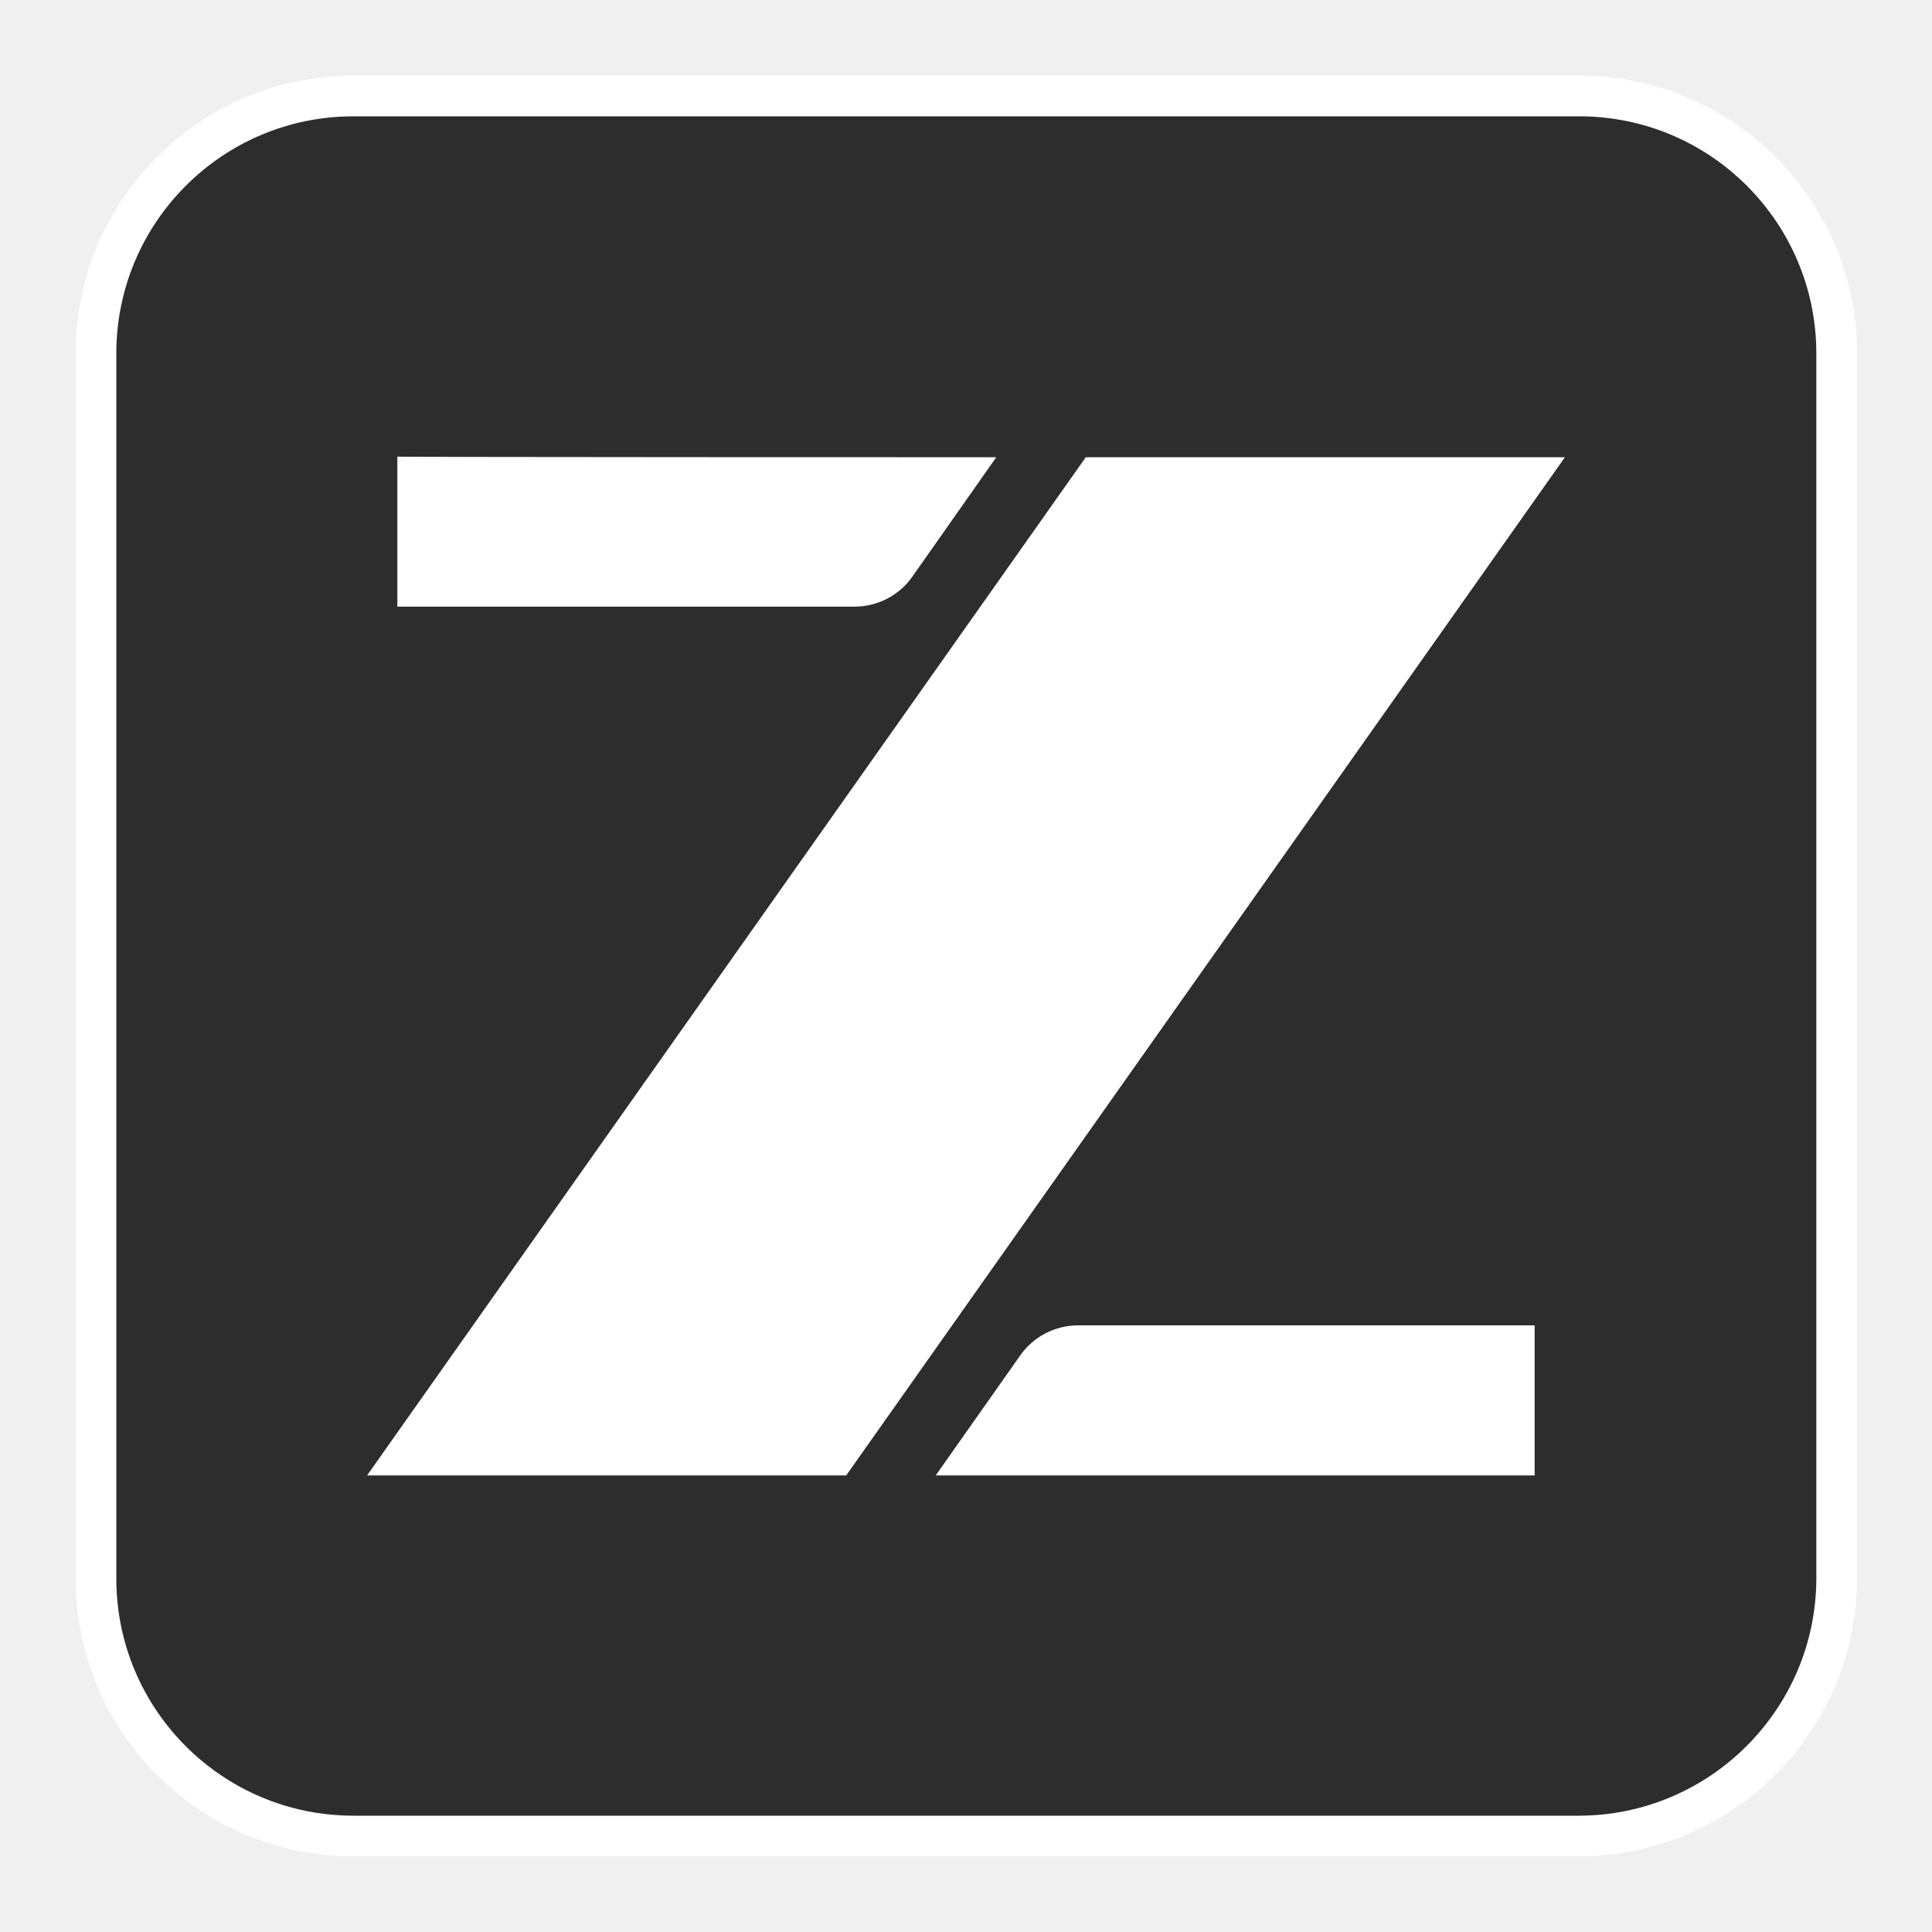
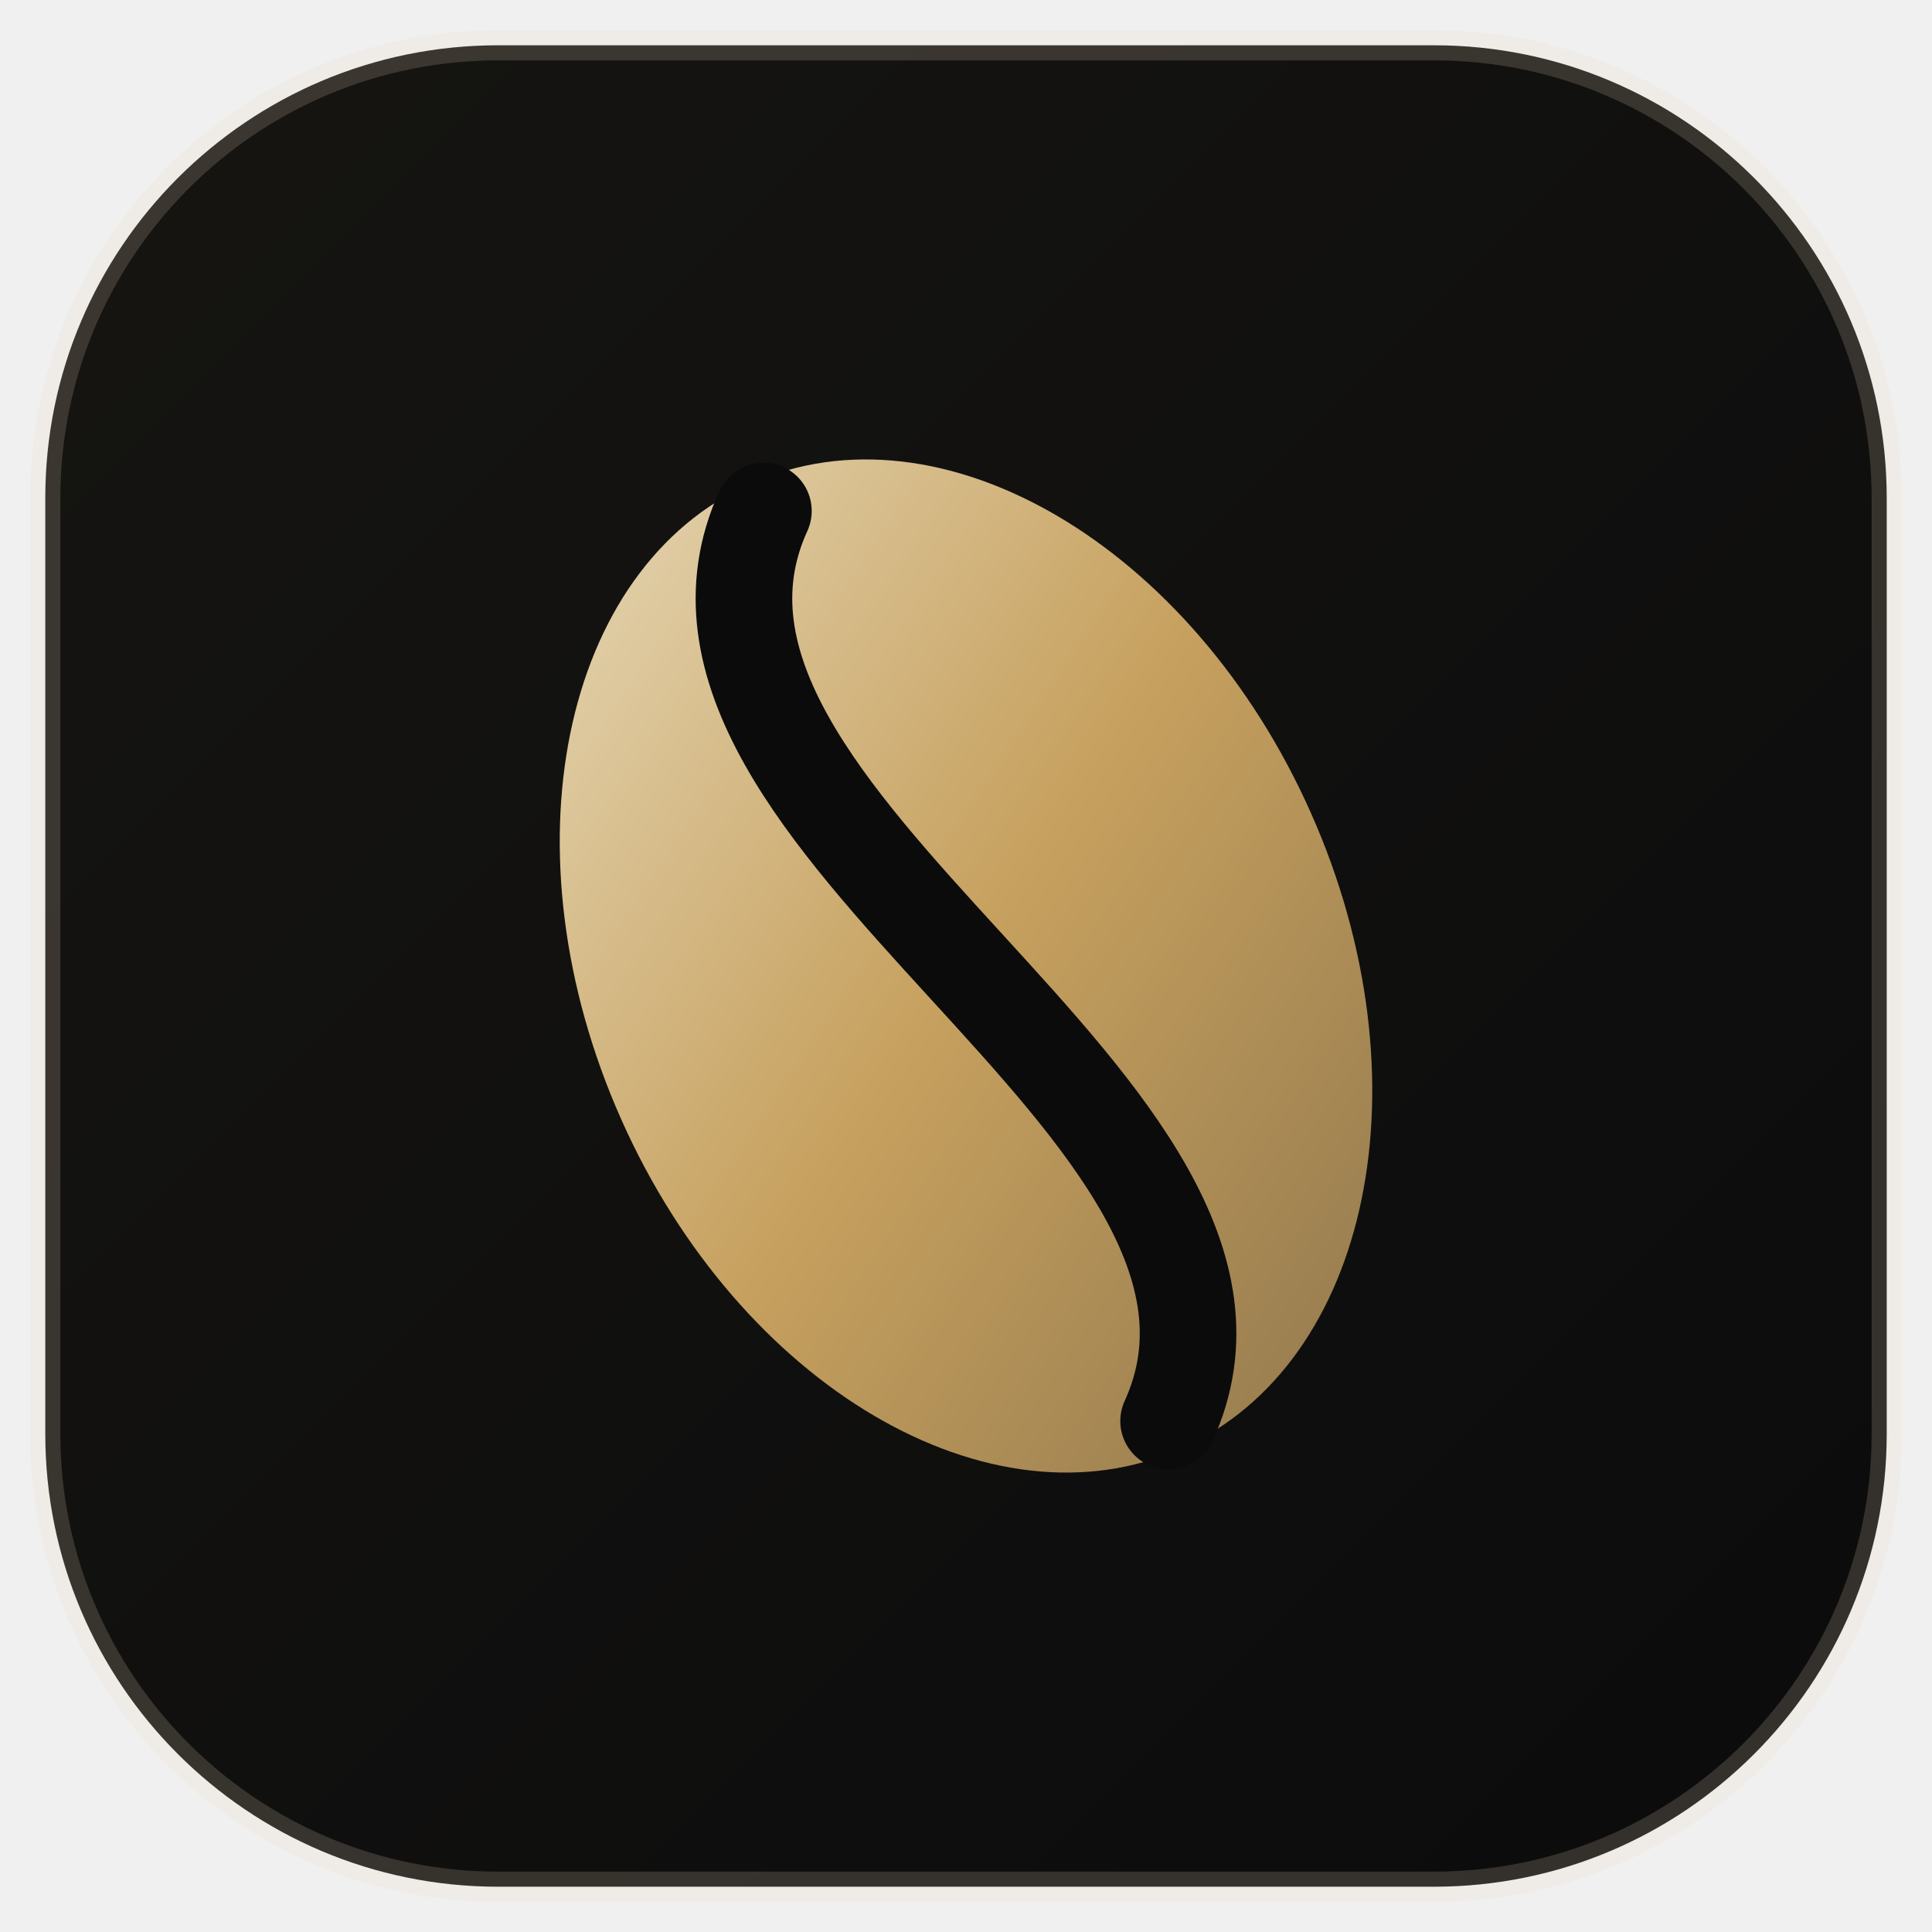
- <svg xmlns="http://www.w3.org/2000/svg" version="1.1" x="0px" y="0px" viewBox="0 0 30 30" style="enable-background:new 0 0 30 30;" xml:space="preserve">
+ <svg xmlns="http://www.w3.org/2000/svg" viewBox="0 0 64 64">
  <defs>
-     <style type="text/css">
-     .st194{fill:#2D2D2D;stroke:#FFFFFF;stroke-width:0.632;stroke-miterlimit:10;}
-     .st23{fill:#FFFFFF;}
- 
-     .z-breathe {
-       animation: breathe 2.5s ease-in-out infinite;
-     }
- 
-     @keyframes breathe {
-       0%, 100% { opacity: 0.7; }
-       50% { opacity: 1; }
-     }
-   </style>
+     <linearGradient id="tile" x1="0" y1="0" x2="64" y2="64" gradientUnits="userSpaceOnUse">
+       <stop offset="0" stop-color="#161512" />
+       <stop offset="1" stop-color="#0B0B0C" />
+     </linearGradient>
+     <linearGradient id="beanGold" x1="20" y1="13" x2="44" y2="51" gradientUnits="userSpaceOnUse">
+       <stop offset="0" stop-color="#E9DCBD" />
+       <stop offset="0.5" stop-color="#C6A05E" />
+       <stop offset="1" stop-color="#8C744C" />
+     </linearGradient>
  </defs>
-   <g>
-     <path class="st194" d="M24.51,28.51H5.49c-2.21,0-4-1.79-4-4V5.49c0-2.21,1.79-4,4-4h19.03c2.21,0,4,1.79,4,4v19.03     C28.51,26.72,26.72,28.51,24.51,28.51z" />
-     <g class="z-breathe">
-       <path class="st23" d="M15.47,7.1l-1.3,1.85c-0.2,0.29-0.54,0.47-0.9,0.47h-7.1V7.09C6.16,7.1,15.47,7.1,15.47,7.1z" />
-       <polygon class="st23" points="24.3,7.1 13.14,22.91 5.7,22.91 16.86,7.1" />
-       <path class="st23" d="M14.53,22.91l1.31-1.86c0.2-0.29,0.54-0.47,0.9-0.47h7.09v2.33H14.53z" />
-     </g>
+   <rect x="1.5" y="1.5" width="61" height="61" rx="15" fill="url(#tile)" stroke="rgba(233,220,189,0.18)" stroke-width="1" />
+   <g transform="rotate(-24 32 32)">
+     <ellipse cx="32" cy="32" rx="12.5" ry="17.5" fill="url(#beanGold)" />
+     <path d="M32 15.5 C 23.5 23, 40.5 41, 32 48.5" stroke="#0B0B0C" stroke-width="3.2" stroke-linecap="round" fill="none" />
  </g>
</svg>
